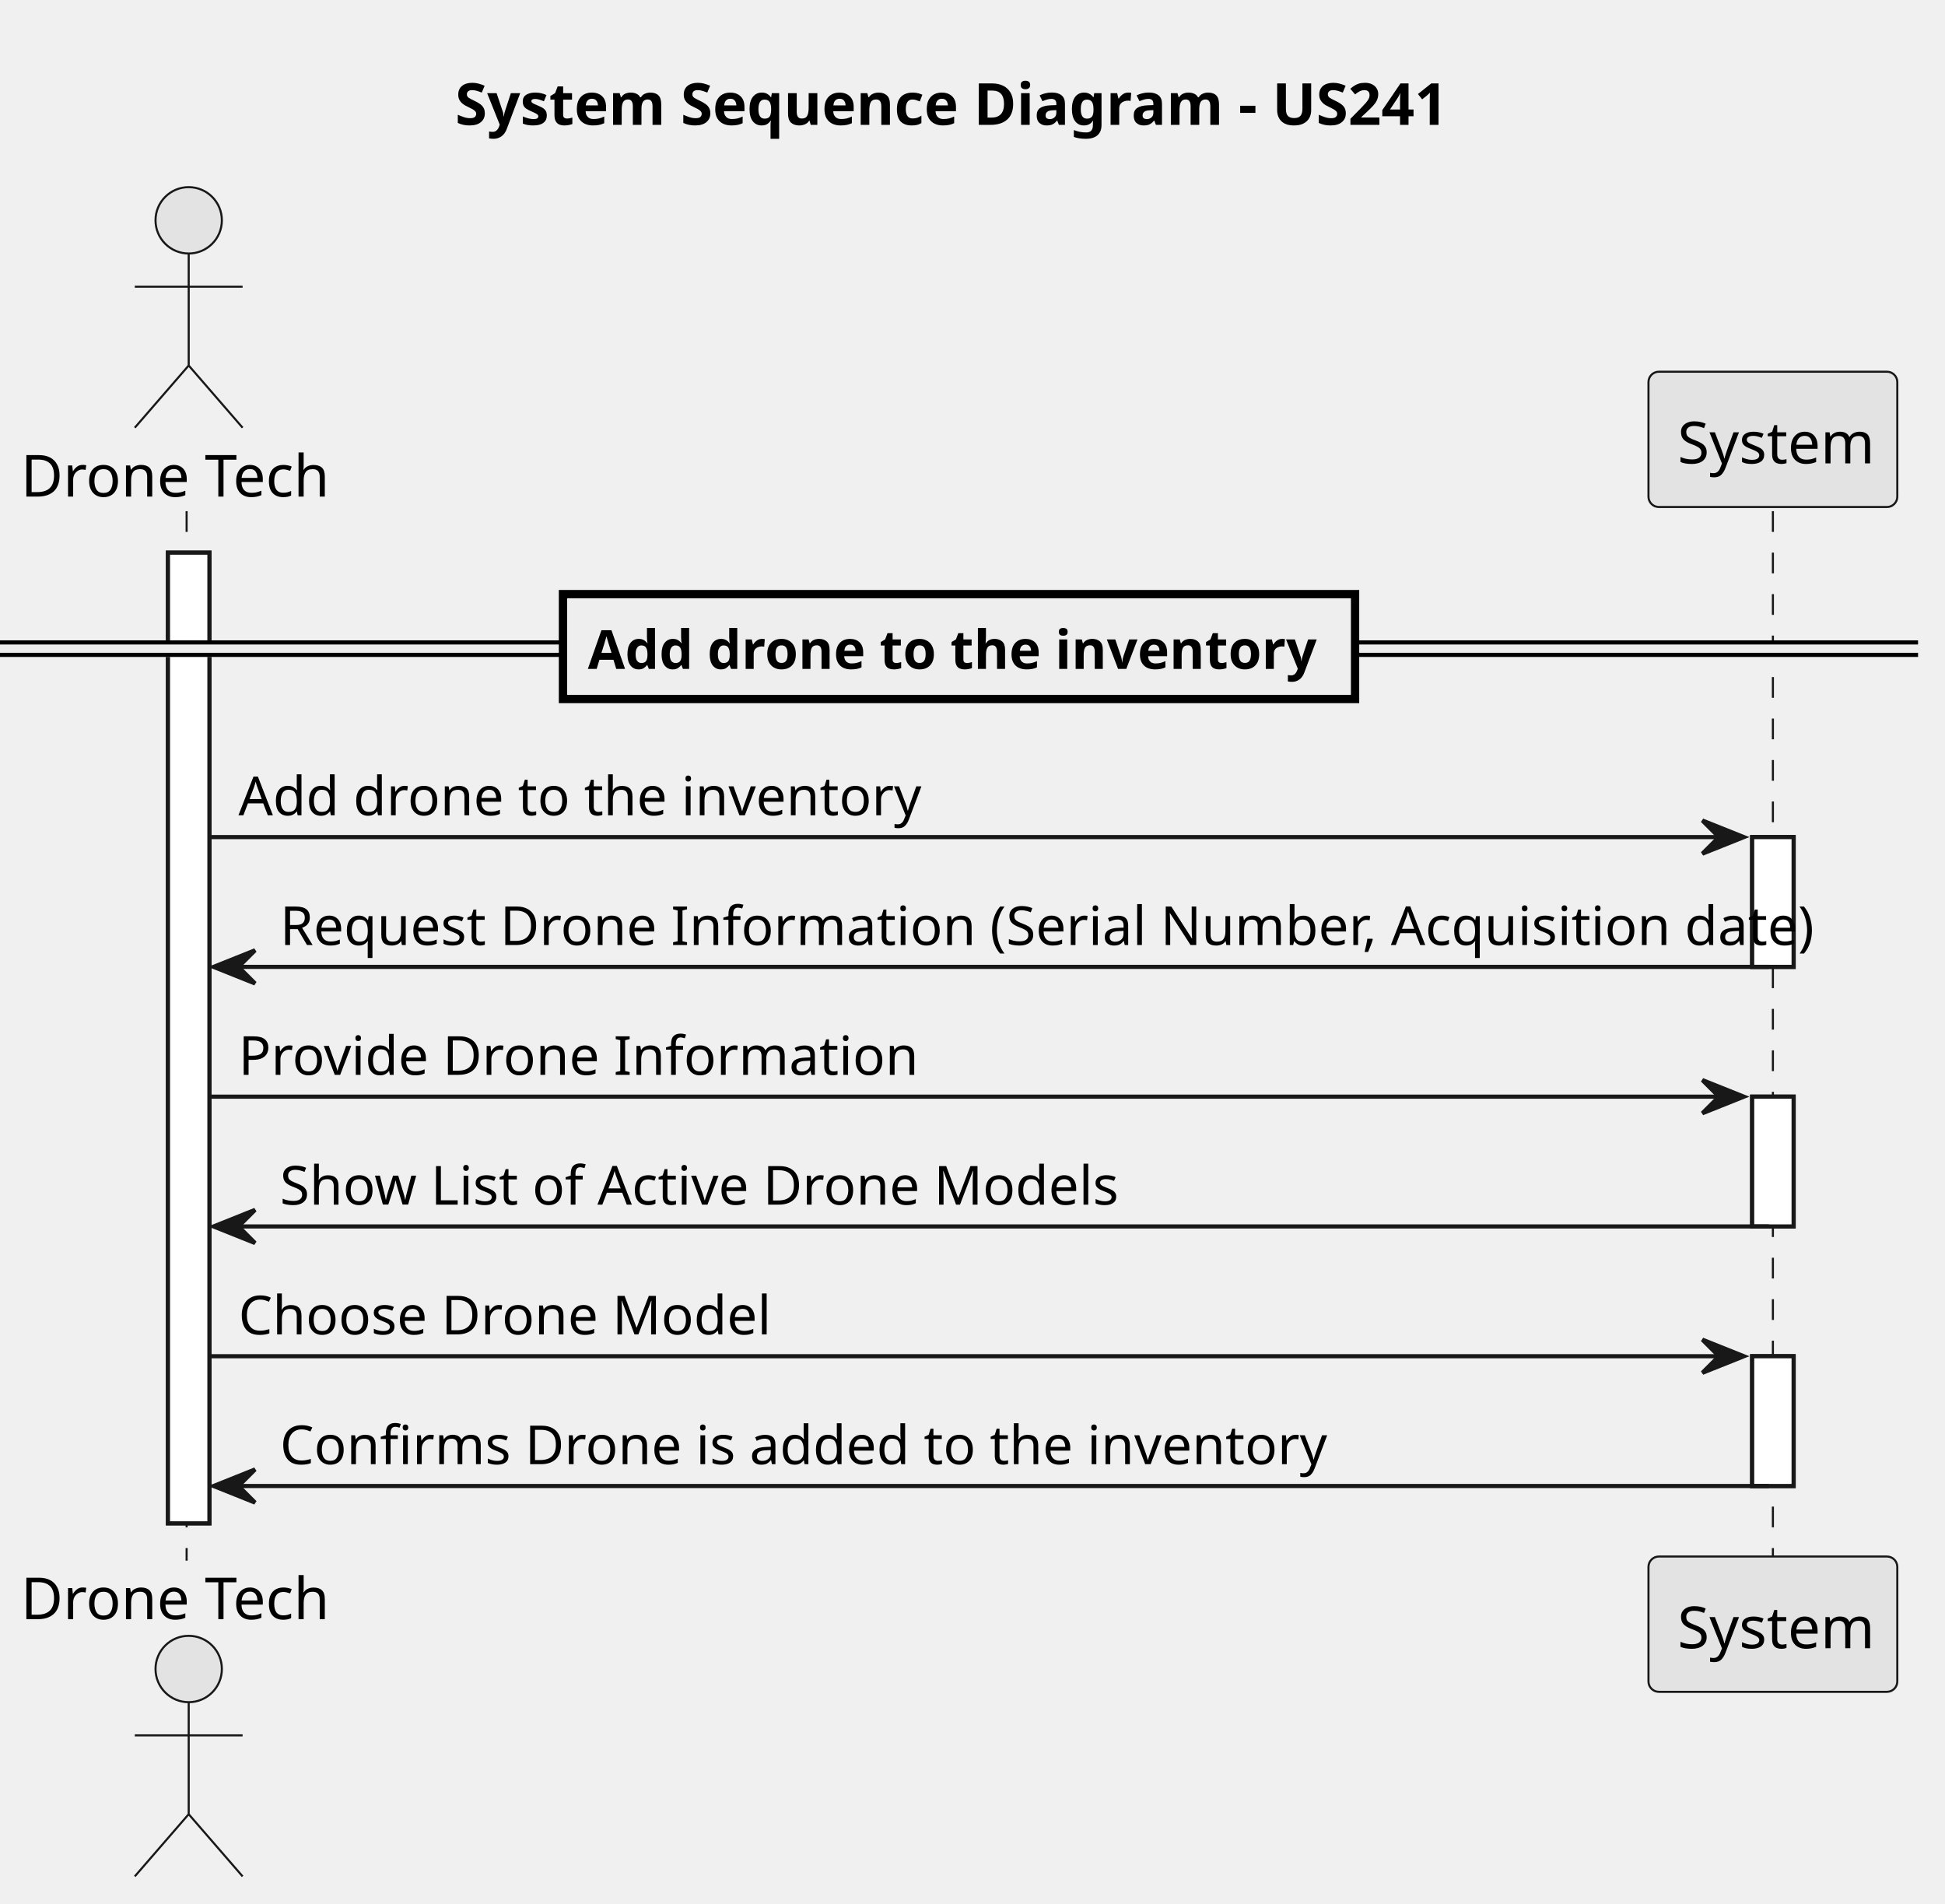
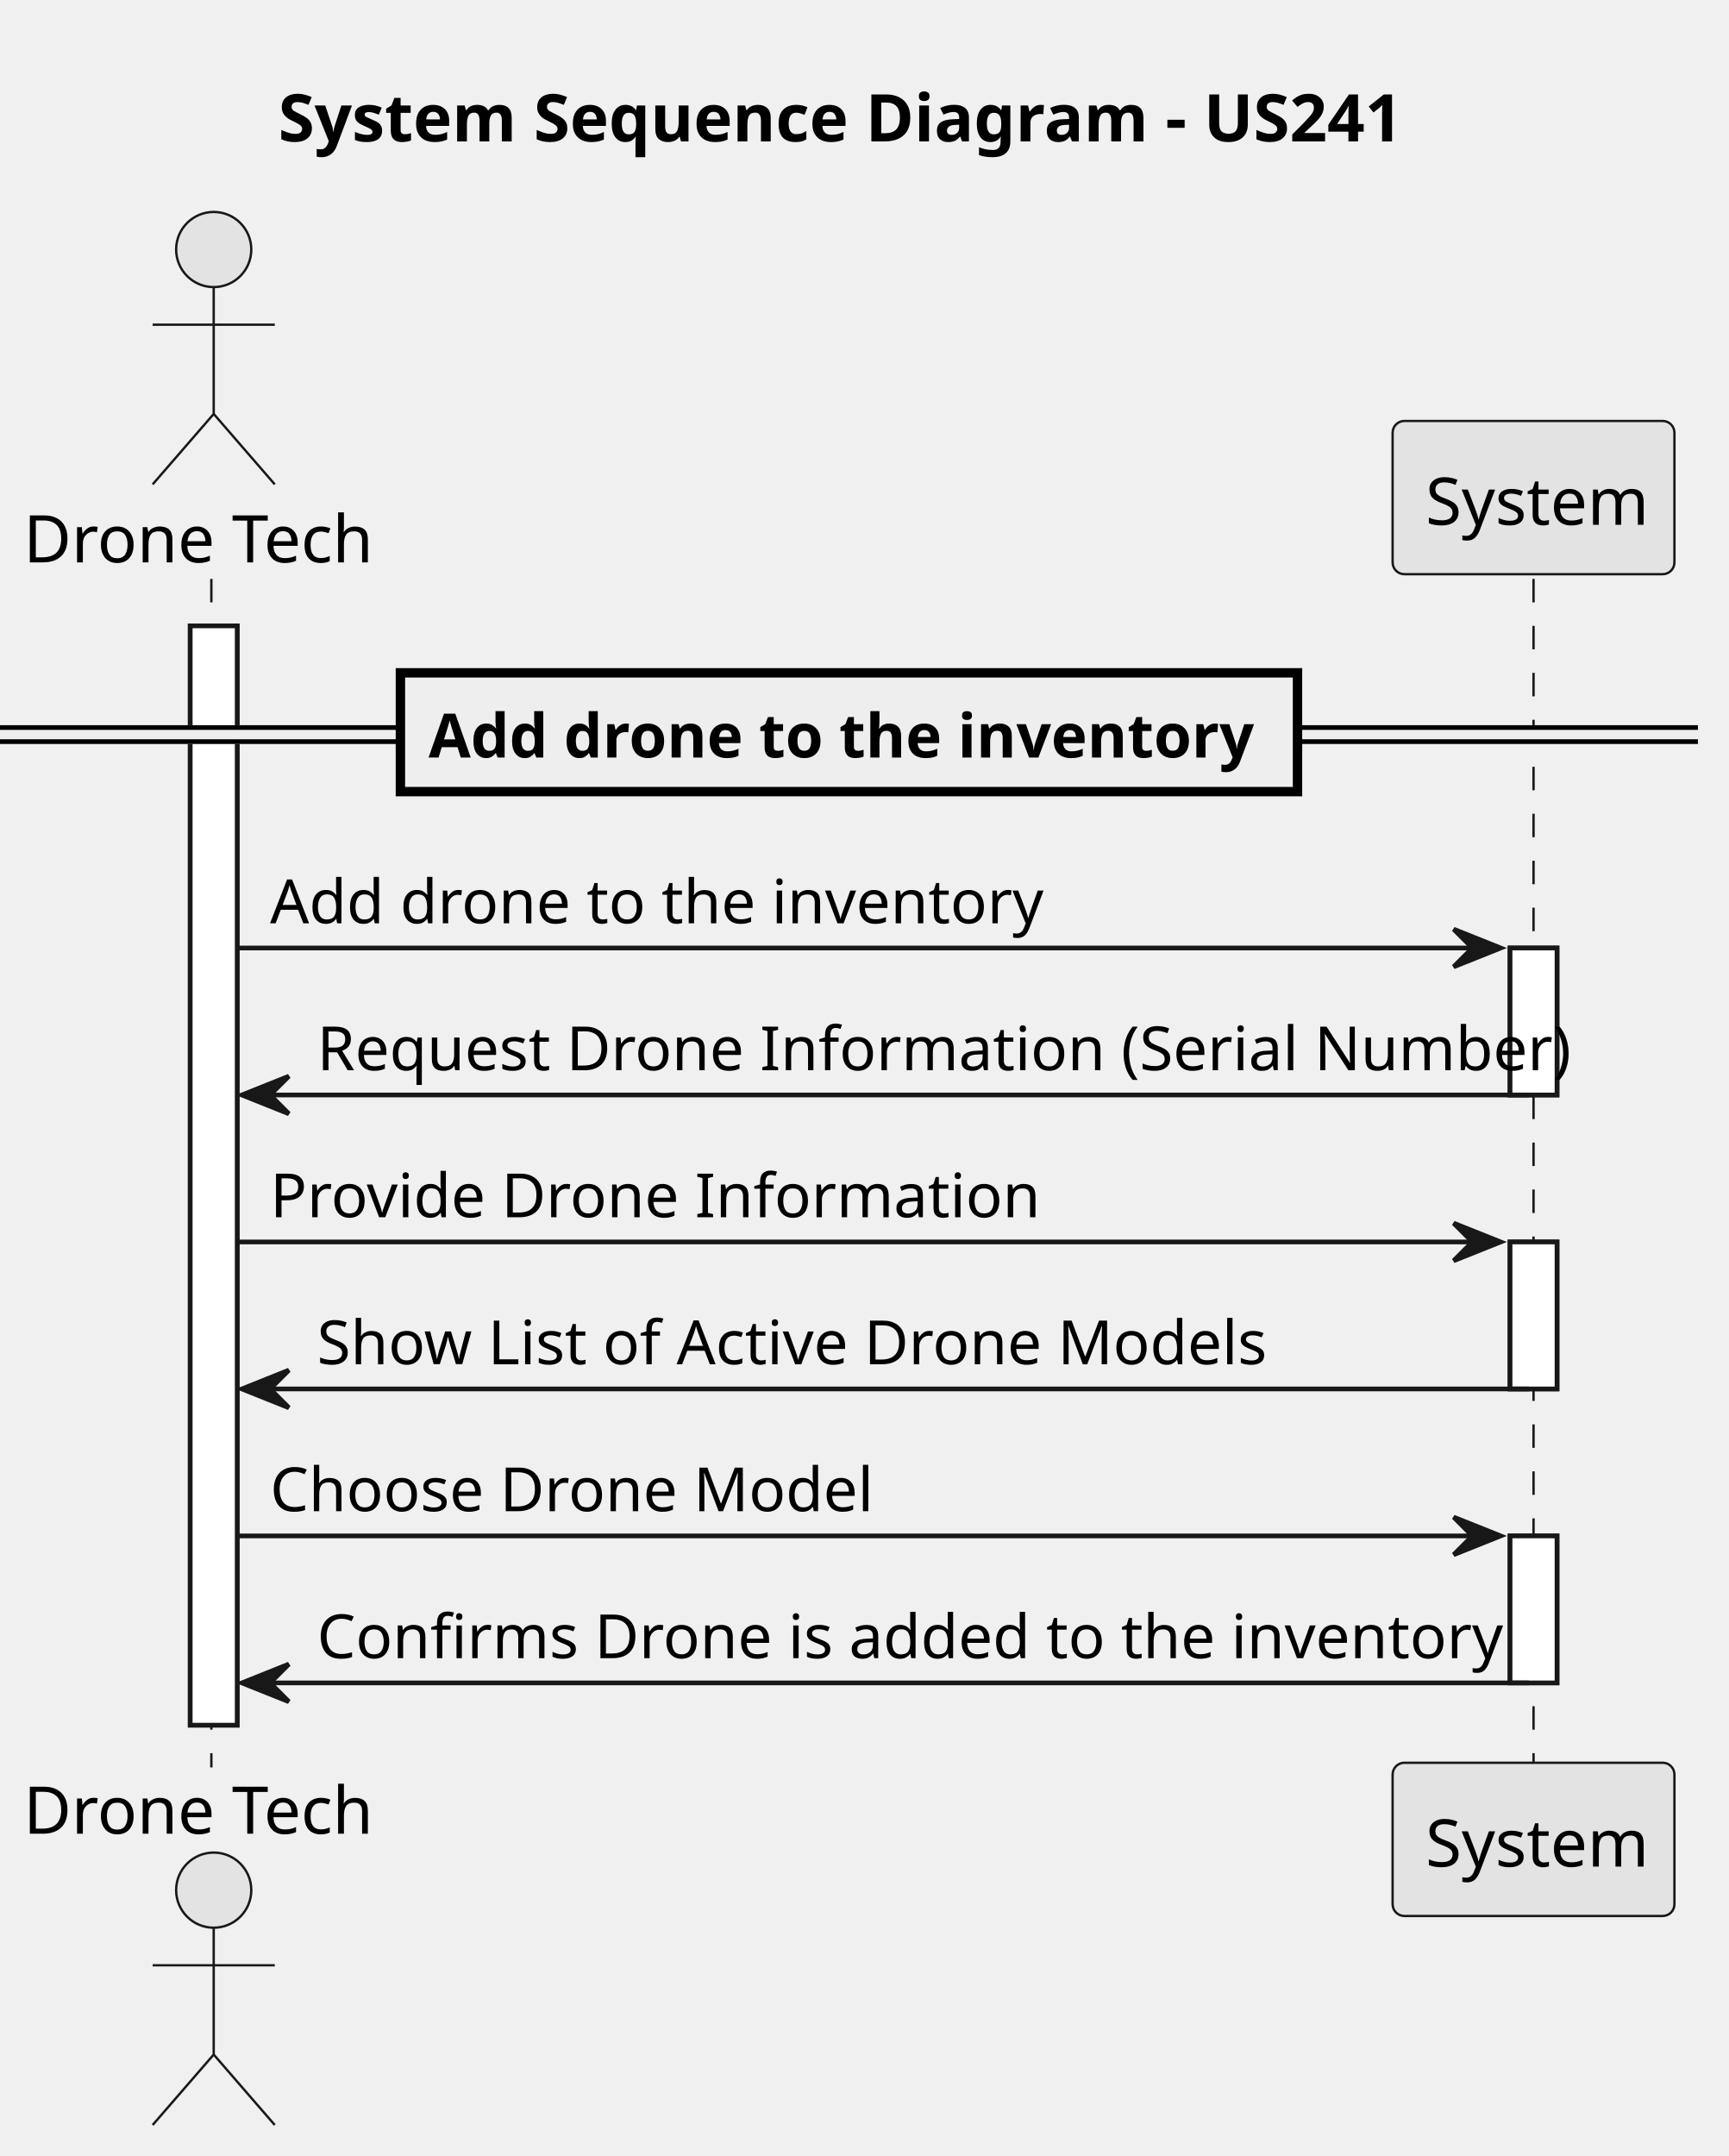
- <svg xmlns="http://www.w3.org/2000/svg" contentStyleType="text/css" height="459px" preserveAspectRatio="none" style="width:469px;height:459px;background:#FFFFFF;" version="1.1" viewBox="0 0 469 459" width="469px" zoomAndPan="magnify">
+ <svg xmlns="http://www.w3.org/2000/svg" contentStyleType="text/css" height="459px" preserveAspectRatio="none" style="width:368px;height:459px;background:#FFFFFF;" version="1.1" viewBox="0 0 368 459" width="368px" zoomAndPan="magnify">
  <defs />
  <g>
-     <text fill="#000000" font-family="sans-serif" font-size="14" font-weight="bold" lengthAdjust="spacing" textLength="242" x="109.75" y="30.107">System Sequence Diagram - US241</text>
+     <text fill="#000000" font-family="sans-serif" font-size="14" font-weight="bold" lengthAdjust="spacing" textLength="242" x="59.25" y="30.107">System Sequence Diagram - US241</text>
    <rect fill="#FFFFFF" height="234.037" style="stroke:#181818;stroke-width:1.0;" width="10" x="40.5" y="133.242" />
-     <rect fill="#FFFFFF" height="31.291" style="stroke:#181818;stroke-width:1.0;" width="10" x="422.5" y="201.824" />
-     <rect fill="#FFFFFF" height="31.291" style="stroke:#181818;stroke-width:1.0;" width="10" x="422.5" y="264.406" />
-     <rect fill="#FFFFFF" height="31.291" style="stroke:#181818;stroke-width:1.0;" width="10" x="422.5" y="326.988" />
+     <rect fill="#FFFFFF" height="31.291" style="stroke:#181818;stroke-width:1.0;" width="10" x="321.5" y="201.824" />
+     <rect fill="#FFFFFF" height="31.291" style="stroke:#181818;stroke-width:1.0;" width="10" x="321.5" y="264.406" />
+     <rect fill="#FFFFFF" height="31.291" style="stroke:#181818;stroke-width:1.0;" width="10" x="321.5" y="326.988" />
    <line style="stroke:#181818;stroke-width:0.5;stroke-dasharray:5.0,5.0;" x1="45" x2="45" y1="123.242" y2="376.279" />
-     <line style="stroke:#181818;stroke-width:0.5;stroke-dasharray:5.0,5.0;" x1="427.5" x2="427.5" y1="123.242" y2="376.279" />
+     <line style="stroke:#181818;stroke-width:0.5;stroke-dasharray:5.0,5.0;" x1="326.5" x2="326.5" y1="123.242" y2="376.279" />
    <text fill="#000000" font-family="sans-serif" font-size="14" lengthAdjust="spacing" textLength="75" x="5" y="119.728">Drone Tech</text>
    <ellipse cx="45.5" cy="53.121" fill="#E3E3E3" rx="8" ry="8" style="stroke:#181818;stroke-width:0.5;" />
    <path d="M45.5,61.121 L45.5,88.121 M32.5,69.121 L58.5,69.121 M45.5,88.121 L32.5,103.121 M45.5,88.121 L58.5,103.121 " fill="none" style="stroke:#181818;stroke-width:0.5;" />
    <text fill="#000000" font-family="sans-serif" font-size="14" lengthAdjust="spacing" textLength="75" x="5" y="390.387">Drone Tech</text>
    <ellipse cx="45.5" cy="402.4" fill="#E3E3E3" rx="8" ry="8" style="stroke:#181818;stroke-width:0.5;" />
    <path d="M45.5,410.4 L45.5,437.4 M32.5,418.4 L58.5,418.4 M45.5,437.4 L32.5,452.4 M45.5,437.4 L58.5,452.4 " fill="none" style="stroke:#181818;stroke-width:0.5;" />
-     <rect fill="#E3E3E3" height="32.621" rx="2.5" ry="2.5" style="stroke:#181818;stroke-width:0.5;" width="60" x="397.5" y="89.621" />
-     <text fill="#000000" font-family="sans-serif" font-size="14" lengthAdjust="spacing" textLength="46" x="404.5" y="111.728">System</text>
-     <rect fill="#E3E3E3" height="32.621" rx="2.5" ry="2.5" style="stroke:#181818;stroke-width:0.5;" width="60" x="397.5" y="375.279" />
-     <text fill="#000000" font-family="sans-serif" font-size="14" lengthAdjust="spacing" textLength="46" x="404.5" y="397.387">System</text>
+     <rect fill="#E3E3E3" height="32.621" rx="2.5" ry="2.5" style="stroke:#181818;stroke-width:0.5;" width="60" x="296.5" y="89.621" />
+     <text fill="#000000" font-family="sans-serif" font-size="14" lengthAdjust="spacing" textLength="46" x="303.5" y="111.728">System</text>
+     <rect fill="#E3E3E3" height="32.621" rx="2.5" ry="2.5" style="stroke:#181818;stroke-width:0.5;" width="60" x="296.5" y="375.279" />
+     <text fill="#000000" font-family="sans-serif" font-size="14" lengthAdjust="spacing" textLength="46" x="303.5" y="397.387">System</text>
    <rect fill="#FFFFFF" height="234.037" style="stroke:#181818;stroke-width:1.0;" width="10" x="40.5" y="133.242" />
-     <rect fill="#FFFFFF" height="31.291" style="stroke:#181818;stroke-width:1.0;" width="10" x="422.5" y="201.824" />
-     <rect fill="#FFFFFF" height="31.291" style="stroke:#181818;stroke-width:1.0;" width="10" x="422.5" y="264.406" />
-     <rect fill="#FFFFFF" height="31.291" style="stroke:#181818;stroke-width:1.0;" width="10" x="422.5" y="326.988" />
-     <rect fill="#EEEEEE" height="3" style="stroke:#EEEEEE;stroke-width:1.0;" width="462.5" x="0" y="154.888" />
-     <line style="stroke:#000000;stroke-width:1.0;" x1="0" x2="462.5" y1="154.888" y2="154.888" />
-     <line style="stroke:#000000;stroke-width:1.0;" x1="0" x2="462.5" y1="157.888" y2="157.888" />
-     <rect fill="#EEEEEE" height="25.291" style="stroke:#000000;stroke-width:2.0;" width="191" x="135.75" y="143.242" />
-     <text fill="#000000" font-family="sans-serif" font-size="13" font-weight="bold" lengthAdjust="spacing" textLength="169" x="141.75" y="161.27">Add drone to the inventory</text>
-     <polygon fill="#181818" points="410.5,197.824,420.5,201.824,410.5,205.824,414.5,201.824" style="stroke:#181818;stroke-width:1.0;" />
-     <line style="stroke:#181818;stroke-width:1.0;" x1="50.5" x2="416.5" y1="201.824" y2="201.824" />
+     <rect fill="#FFFFFF" height="31.291" style="stroke:#181818;stroke-width:1.0;" width="10" x="321.5" y="201.824" />
+     <rect fill="#FFFFFF" height="31.291" style="stroke:#181818;stroke-width:1.0;" width="10" x="321.5" y="264.406" />
+     <rect fill="#FFFFFF" height="31.291" style="stroke:#181818;stroke-width:1.0;" width="10" x="321.5" y="326.988" />
+     <rect fill="#EEEEEE" height="3" style="stroke:#EEEEEE;stroke-width:1.0;" width="361.5" x="0" y="154.888" />
+     <line style="stroke:#000000;stroke-width:1.0;" x1="0" x2="361.5" y1="154.888" y2="154.888" />
+     <line style="stroke:#000000;stroke-width:1.0;" x1="0" x2="361.5" y1="157.888" y2="157.888" />
+     <rect fill="#EEEEEE" height="25.291" style="stroke:#000000;stroke-width:2.0;" width="191" x="85.25" y="143.242" />
+     <text fill="#000000" font-family="sans-serif" font-size="13" font-weight="bold" lengthAdjust="spacing" textLength="169" x="91.25" y="161.27">Add drone to the inventory</text>
+     <polygon fill="#181818" points="309.5,197.824,319.5,201.824,309.5,205.824,313.5,201.824" style="stroke:#181818;stroke-width:1.0;" />
+     <line style="stroke:#181818;stroke-width:1.0;" x1="50.5" x2="315.5" y1="201.824" y2="201.824" />
    <text fill="#000000" font-family="sans-serif" font-size="13" lengthAdjust="spacing" textLength="151" x="57.5" y="196.561">Add drone to the inventory</text>
    <polygon fill="#181818" points="61.5,229.115,51.5,233.115,61.5,237.115,57.5,233.115" style="stroke:#181818;stroke-width:1.0;" />
-     <line style="stroke:#181818;stroke-width:1.0;" x1="55.5" x2="426.5" y1="233.115" y2="233.115" />
-     <text fill="#000000" font-family="sans-serif" font-size="13" lengthAdjust="spacing" textLength="348" x="67.5" y="227.852">Request Drone Information (Serial Number, Acquisition date)</text>
-     <polygon fill="#181818" points="410.5,260.406,420.5,264.406,410.5,268.406,414.5,264.406" style="stroke:#181818;stroke-width:1.0;" />
-     <line style="stroke:#181818;stroke-width:1.0;" x1="50.5" x2="416.5" y1="264.406" y2="264.406" />
+     <line style="stroke:#181818;stroke-width:1.0;" x1="55.5" x2="325.5" y1="233.115" y2="233.115" />
+     <text fill="#000000" font-family="sans-serif" font-size="13" lengthAdjust="spacing" textLength="247" x="67.5" y="227.852">Request Drone Information (Serial Number)</text>
+     <polygon fill="#181818" points="309.5,260.406,319.5,264.406,309.5,268.406,313.5,264.406" style="stroke:#181818;stroke-width:1.0;" />
+     <line style="stroke:#181818;stroke-width:1.0;" x1="50.5" x2="315.5" y1="264.406" y2="264.406" />
    <text fill="#000000" font-family="sans-serif" font-size="13" lengthAdjust="spacing" textLength="147" x="57.5" y="259.144">Provide Drone Information</text>
    <polygon fill="#181818" points="61.5,291.697,51.5,295.697,61.5,299.697,57.5,295.697" style="stroke:#181818;stroke-width:1.0;" />
-     <line style="stroke:#181818;stroke-width:1.0;" x1="55.5" x2="426.5" y1="295.697" y2="295.697" />
+     <line style="stroke:#181818;stroke-width:1.0;" x1="55.5" x2="325.5" y1="295.697" y2="295.697" />
    <text fill="#000000" font-family="sans-serif" font-size="13" lengthAdjust="spacing" textLength="194" x="67.5" y="290.435">Show List of Active Drone Models</text>
-     <polygon fill="#181818" points="410.5,322.988,420.5,326.988,410.5,330.988,414.5,326.988" style="stroke:#181818;stroke-width:1.0;" />
-     <line style="stroke:#181818;stroke-width:1.0;" x1="50.5" x2="416.5" y1="326.988" y2="326.988" />
+     <polygon fill="#181818" points="309.5,322.988,319.5,326.988,309.5,330.988,313.5,326.988" style="stroke:#181818;stroke-width:1.0;" />
+     <line style="stroke:#181818;stroke-width:1.0;" x1="50.5" x2="315.5" y1="326.988" y2="326.988" />
    <text fill="#000000" font-family="sans-serif" font-size="13" lengthAdjust="spacing" textLength="121" x="57.5" y="321.726">Choose Drone Model</text>
    <polygon fill="#181818" points="61.5,354.279,51.5,358.279,61.5,362.279,57.5,358.279" style="stroke:#181818;stroke-width:1.0;" />
-     <line style="stroke:#181818;stroke-width:1.0;" x1="55.5" x2="426.5" y1="358.279" y2="358.279" />
+     <line style="stroke:#181818;stroke-width:1.0;" x1="55.5" x2="325.5" y1="358.279" y2="358.279" />
    <text fill="#000000" font-family="sans-serif" font-size="13" lengthAdjust="spacing" textLength="234" x="67.5" y="353.017">Confirms Drone is added to the inventory</text>
  </g>
</svg>
